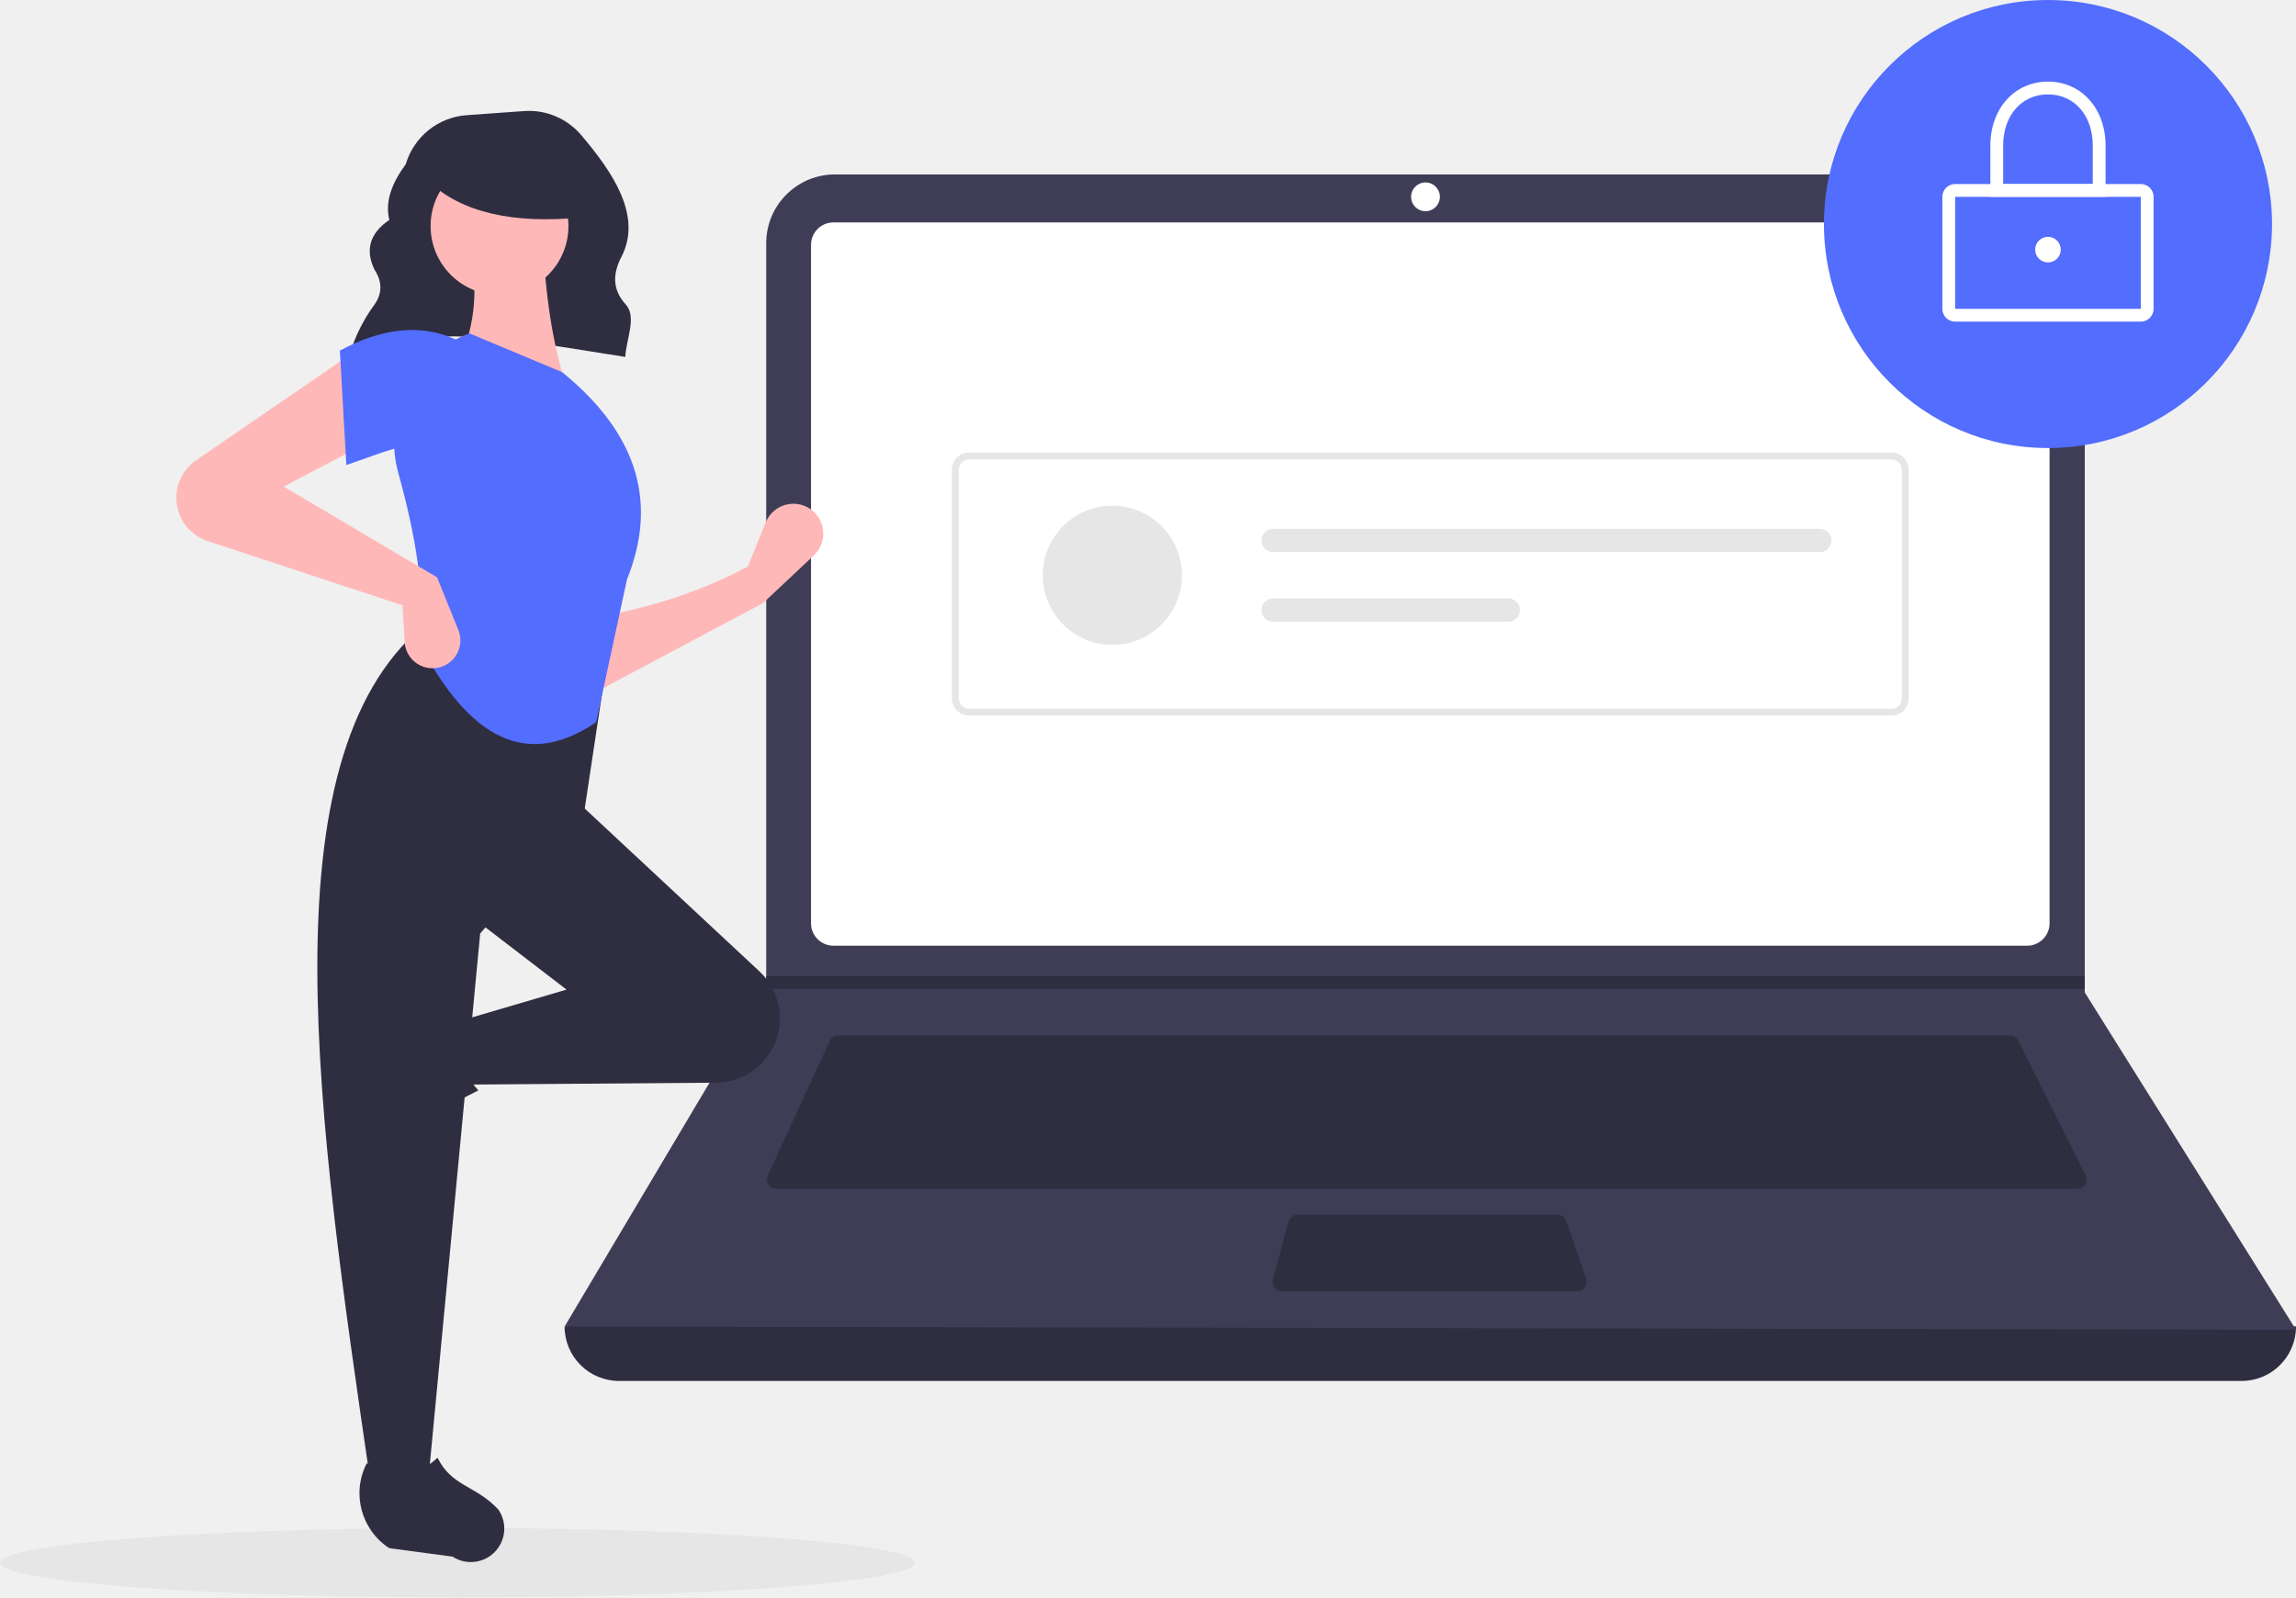
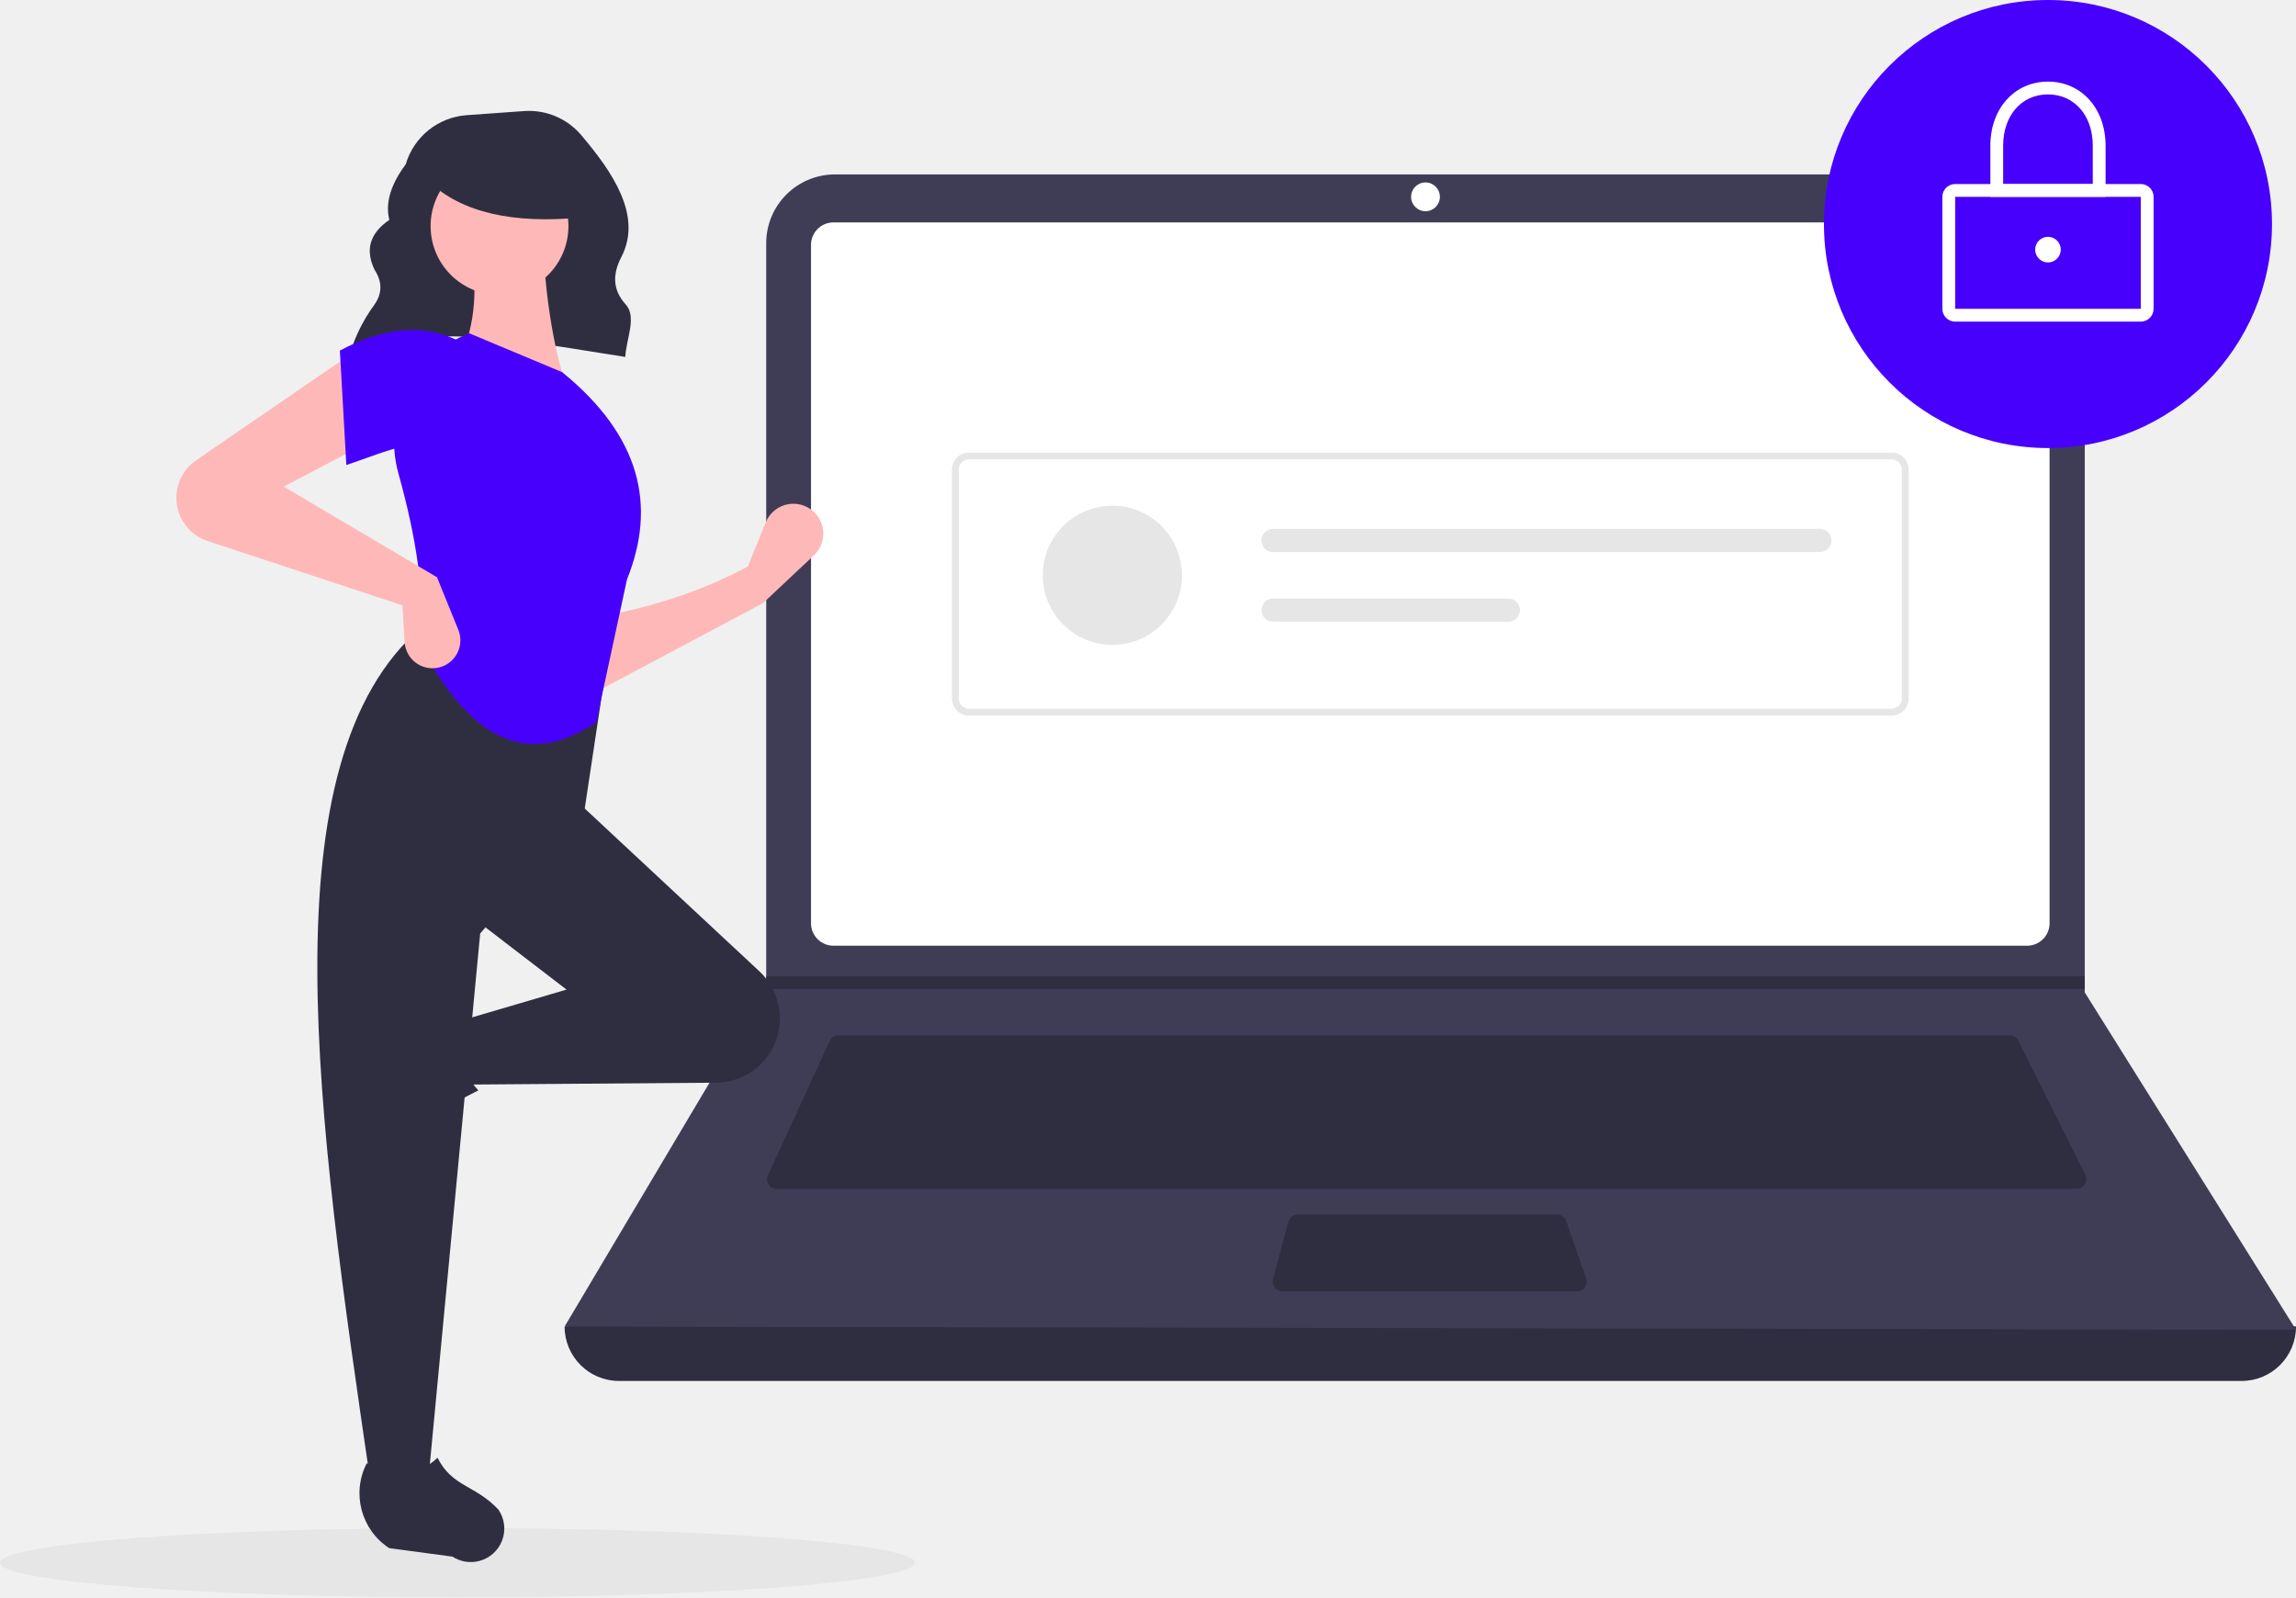
<svg xmlns="http://www.w3.org/2000/svg" data-name="Layer 1" width="793" height="551.732" viewBox="0 0 793 551.732">
  <ellipse cx="158" cy="539.732" rx="158" ry="12" fill="#e6e6e6" />
  <path d="M324.272,296.554c27.497-11.695,61.744-4.285,95.191.858.311-6.228,4.084-13.808.132-18.153-4.801-5.279-4.359-10.825-1.47-16.404,7.388-14.265-3.197-29.444-13.884-42.065a23.669,23.669,0,0,0-19.755-8.292l-19.797,1.414A23.709,23.709,0,0,0,343.635,230.859v0c-4.727,6.429-7.257,12.841-5.664,19.219-7.081,4.839-8.27,10.68-5.089,17.264,2.698,4.146,2.669,8.182-.123,12.106a55.891,55.891,0,0,0-8.31,16.506Z" transform="translate(-203.5 -174.1342)" fill="#2f2e41" />
  <path d="M977.709,651.097H417.291A18.791,18.791,0,0,1,398.5,632.306h0q304.727-35.415,598,0h0A18.791,18.791,0,0,1,977.709,651.097Z" transform="translate(-203.5 -174.1342)" fill="#2f2e41" />
  <path d="M996.5,633.412l-598-1.105,69.306-116.616.332-.553V258.131a23.752,23.752,0,0,1,23.754-23.754H899.792a23.752,23.752,0,0,1,23.754,23.754V516.906Z" transform="translate(-203.5 -174.1342)" fill="#3f3d56" />
  <path d="M491.35,250.957a7.746,7.746,0,0,0-7.738,7.738V493.031a7.747,7.747,0,0,0,7.738,7.738H903.65a7.747,7.747,0,0,0,7.738-7.738V258.694a7.747,7.747,0,0,0-7.738-7.738Z" transform="translate(-203.5 -174.1342)" fill="#fff" />
  <path d="M493.078,531.718a3.325,3.325,0,0,0-3.013,1.93l-21.355,46.425a3.316,3.316,0,0,0,3.012,4.702H920.814a3.316,3.316,0,0,0,2.965-4.799L900.567,533.551a3.299,3.299,0,0,0-2.965-1.833Z" transform="translate(-203.5 -174.1342)" fill="#2f2e41" />
  <circle cx="492.342" cy="67.98" r="4.974" fill="#fff" />
  <path d="M651.7,593.619a3.321,3.321,0,0,0-3.202,2.454l-5.357,19.896a3.316,3.316,0,0,0,3.202,4.179h101.874a3.315,3.315,0,0,0,3.133-4.401l-6.887-19.896a3.318,3.318,0,0,0-3.134-2.231Z" transform="translate(-203.5 -174.1342)" fill="#2f2e41" />
  <polygon points="720.046 337.135 720.046 341.556 264.306 341.556 264.649 341.004 264.649 337.135 720.046 337.135" fill="#2f2e41" />
-   <circle cx="707.335" cy="77.375" r="77.375" fill="#536dfe" />
+   <circle cx="707.335" cy="77.375" r="77.375" fill="#4800fd" />
  <path d="M942.89,285.223H878.779a4.426,4.426,0,0,1-4.421-4.421V242.114a4.426,4.426,0,0,1,4.421-4.421H942.89a4.426,4.426,0,0,1,4.421,4.421v38.688A4.426,4.426,0,0,1,942.89,285.223Zm-64.111-43.109v38.688h64.114L942.89,242.114Z" transform="translate(-203.5 -174.1342)" fill="#fff" />
  <path d="M930.731,242.114h-39.793V224.428c0-12.81,8.368-22.107,19.896-22.107s19.896,9.297,19.896,22.107Zm-35.372-4.421h30.95V224.428c0-10.413-6.363-17.686-15.475-17.686s-15.475,7.273-15.475,17.686Z" transform="translate(-203.5 -174.1342)" fill="#fff" />
  <circle cx="707.335" cy="86.218" r="4.421" fill="#fff" />
  <path d="M856.82,421.284H538.18a5.908,5.908,0,0,1-5.901-5.901V336.342a5.908,5.908,0,0,1,5.901-5.901H856.82a5.908,5.908,0,0,1,5.901,5.901V415.383A5.908,5.908,0,0,1,856.82,421.284Zm-318.64-88.482a3.544,3.544,0,0,0-3.54,3.54V415.383a3.544,3.544,0,0,0,3.54,3.54H856.82a3.544,3.544,0,0,0,3.54-3.54V336.342a3.544,3.544,0,0,0-3.54-3.54Z" transform="translate(-203.5 -174.1342)" fill="#e6e6e6" />
  <circle cx="384.19" cy="198.695" r="24.036" fill="#e6e6e6" />
  <path d="M643.203,356.805a4.006,4.006,0,1,0,0,8.012H832.061a4.006,4.006,0,0,0,0-8.012Z" transform="translate(-203.5 -174.1342)" fill="#e6e6e6" />
  <path d="M643.203,380.842a4.006,4.006,0,1,0,0,8.012H724.469a4.006,4.006,0,1,0,0-8.012Z" transform="translate(-203.5 -174.1342)" fill="#e6e6e6" />
  <path d="M467.022,382.462,408.119,413.778l-.746-26.096c19.226-3.209,37.517-8.797,54.429-17.895l6.16-15.22a10.318,10.318,0,0,1,17.536-2.678l0,0a10.318,10.318,0,0,1-.908,14.069Z" transform="translate(-203.5 -174.1342)" fill="#ffb8b8" />
  <path d="M323.098,563.267v0a11.574,11.574,0,0,1,1.469-9.363l12.939-19.858a22.612,22.612,0,0,1,29.335-7.739h0c-5.438,9.256-4.68,17.377,1.878,24.434a117.631,117.631,0,0,0-27.936,19.045A11.574,11.574,0,0,1,323.098,563.267Z" transform="translate(-203.5 -174.1342)" fill="#2f2e41" />
  <path d="M469.705,537.303l0,0a22.203,22.203,0,0,1-18.871,10.779l-85.96.651-3.728-21.623,38.026-11.184-32.061-24.605L402.154,450.313l63.65,59.324A22.203,22.203,0,0,1,469.705,537.303Z" transform="translate(-203.5 -174.1342)" fill="#2f2e41" />
  <path d="M351.453,685.179H331.321c-18.075-123.898-36.474-248.142,17.895-294.515l64.122,10.439L405.136,455.532l-35.789,41.008Z" transform="translate(-203.5 -174.1342)" fill="#2f2e41" />
  <path d="M369.149,713.246h0a11.574,11.574,0,0,1-9.363-1.469l-21.859-2.938a22.612,22.612,0,0,1-7.741-29.335v0c9.257,5.437,17.377,4.679,24.434-1.879,4.986,10.067,13.201,9.453,21.047,17.935A11.574,11.574,0,0,1,369.149,713.246Z" transform="translate(-203.5 -174.1342)" fill="#2f2e41" />
  <path d="M399.172,307.902l-37.28-8.947c6.192-12.674,6.702-26.776,3.728-41.754l25.351-.746C391.764,275.08,394.167,292.481,399.172,307.902Z" transform="translate(-203.5 -174.1342)" fill="#ffb8b8" />
-   <path d="M409.418,423.552c-27.139,18.493-46.314.633-60.947-26.923,2.033-16.862-1.259-37.041-7.357-58.966a40.138,40.138,0,0,1,24.506-48.401h0l32.061,13.421c27.224,22.19,32.582,46.227,22.368,71.578Z" transform="translate(-203.5 -174.1342)" fill="#536dfe" />
+   <path d="M409.418,423.552c-27.139,18.493-46.314.633-60.947-26.923,2.033-16.862-1.259-37.041-7.357-58.966a40.138,40.138,0,0,1,24.506-48.401h0l32.061,13.421c27.224,22.19,32.582,46.227,22.368,71.578Z" transform="translate(-203.5 -174.1342)" fill="#4800fd" />
  <path d="M331.321,326.542,301.497,342.2l52.938,31.316,7.366,18.17a9.637,9.637,0,0,1-5.789,12.731h0a9.637,9.637,0,0,1-12.762-8.544l-.745-12.663-67.284-22.204a15.733,15.733,0,0,1-9.873-9.611v0a15.733,15.733,0,0,1,5.903-18.303l54.105-37.118Z" transform="translate(-203.5 -174.1342)" fill="#ffb8b8" />
-   <path d="M361.146,329.524c-12.439-5.451-23.749.47-38.026,5.219l-2.237-39.517c14.176-7.556,27.692-9.593,40.263-3.728Z" transform="translate(-203.5 -174.1342)" fill="#536dfe" />
+   <path d="M361.146,329.524c-12.439-5.451-23.749.47-38.026,5.219l-2.237-39.517c14.176-7.556,27.692-9.593,40.263-3.728Z" transform="translate(-203.5 -174.1342)" fill="#4800fd" />
  <circle cx="172.525" cy="78.093" r="23.802" fill="#ffb8b8" />
  <path d="M404.5,249.224c-23.566,2.308-41.523-1.546-53-12.52v-8.838h51Z" transform="translate(-203.5 -174.1342)" fill="#2f2e41" />
</svg>
